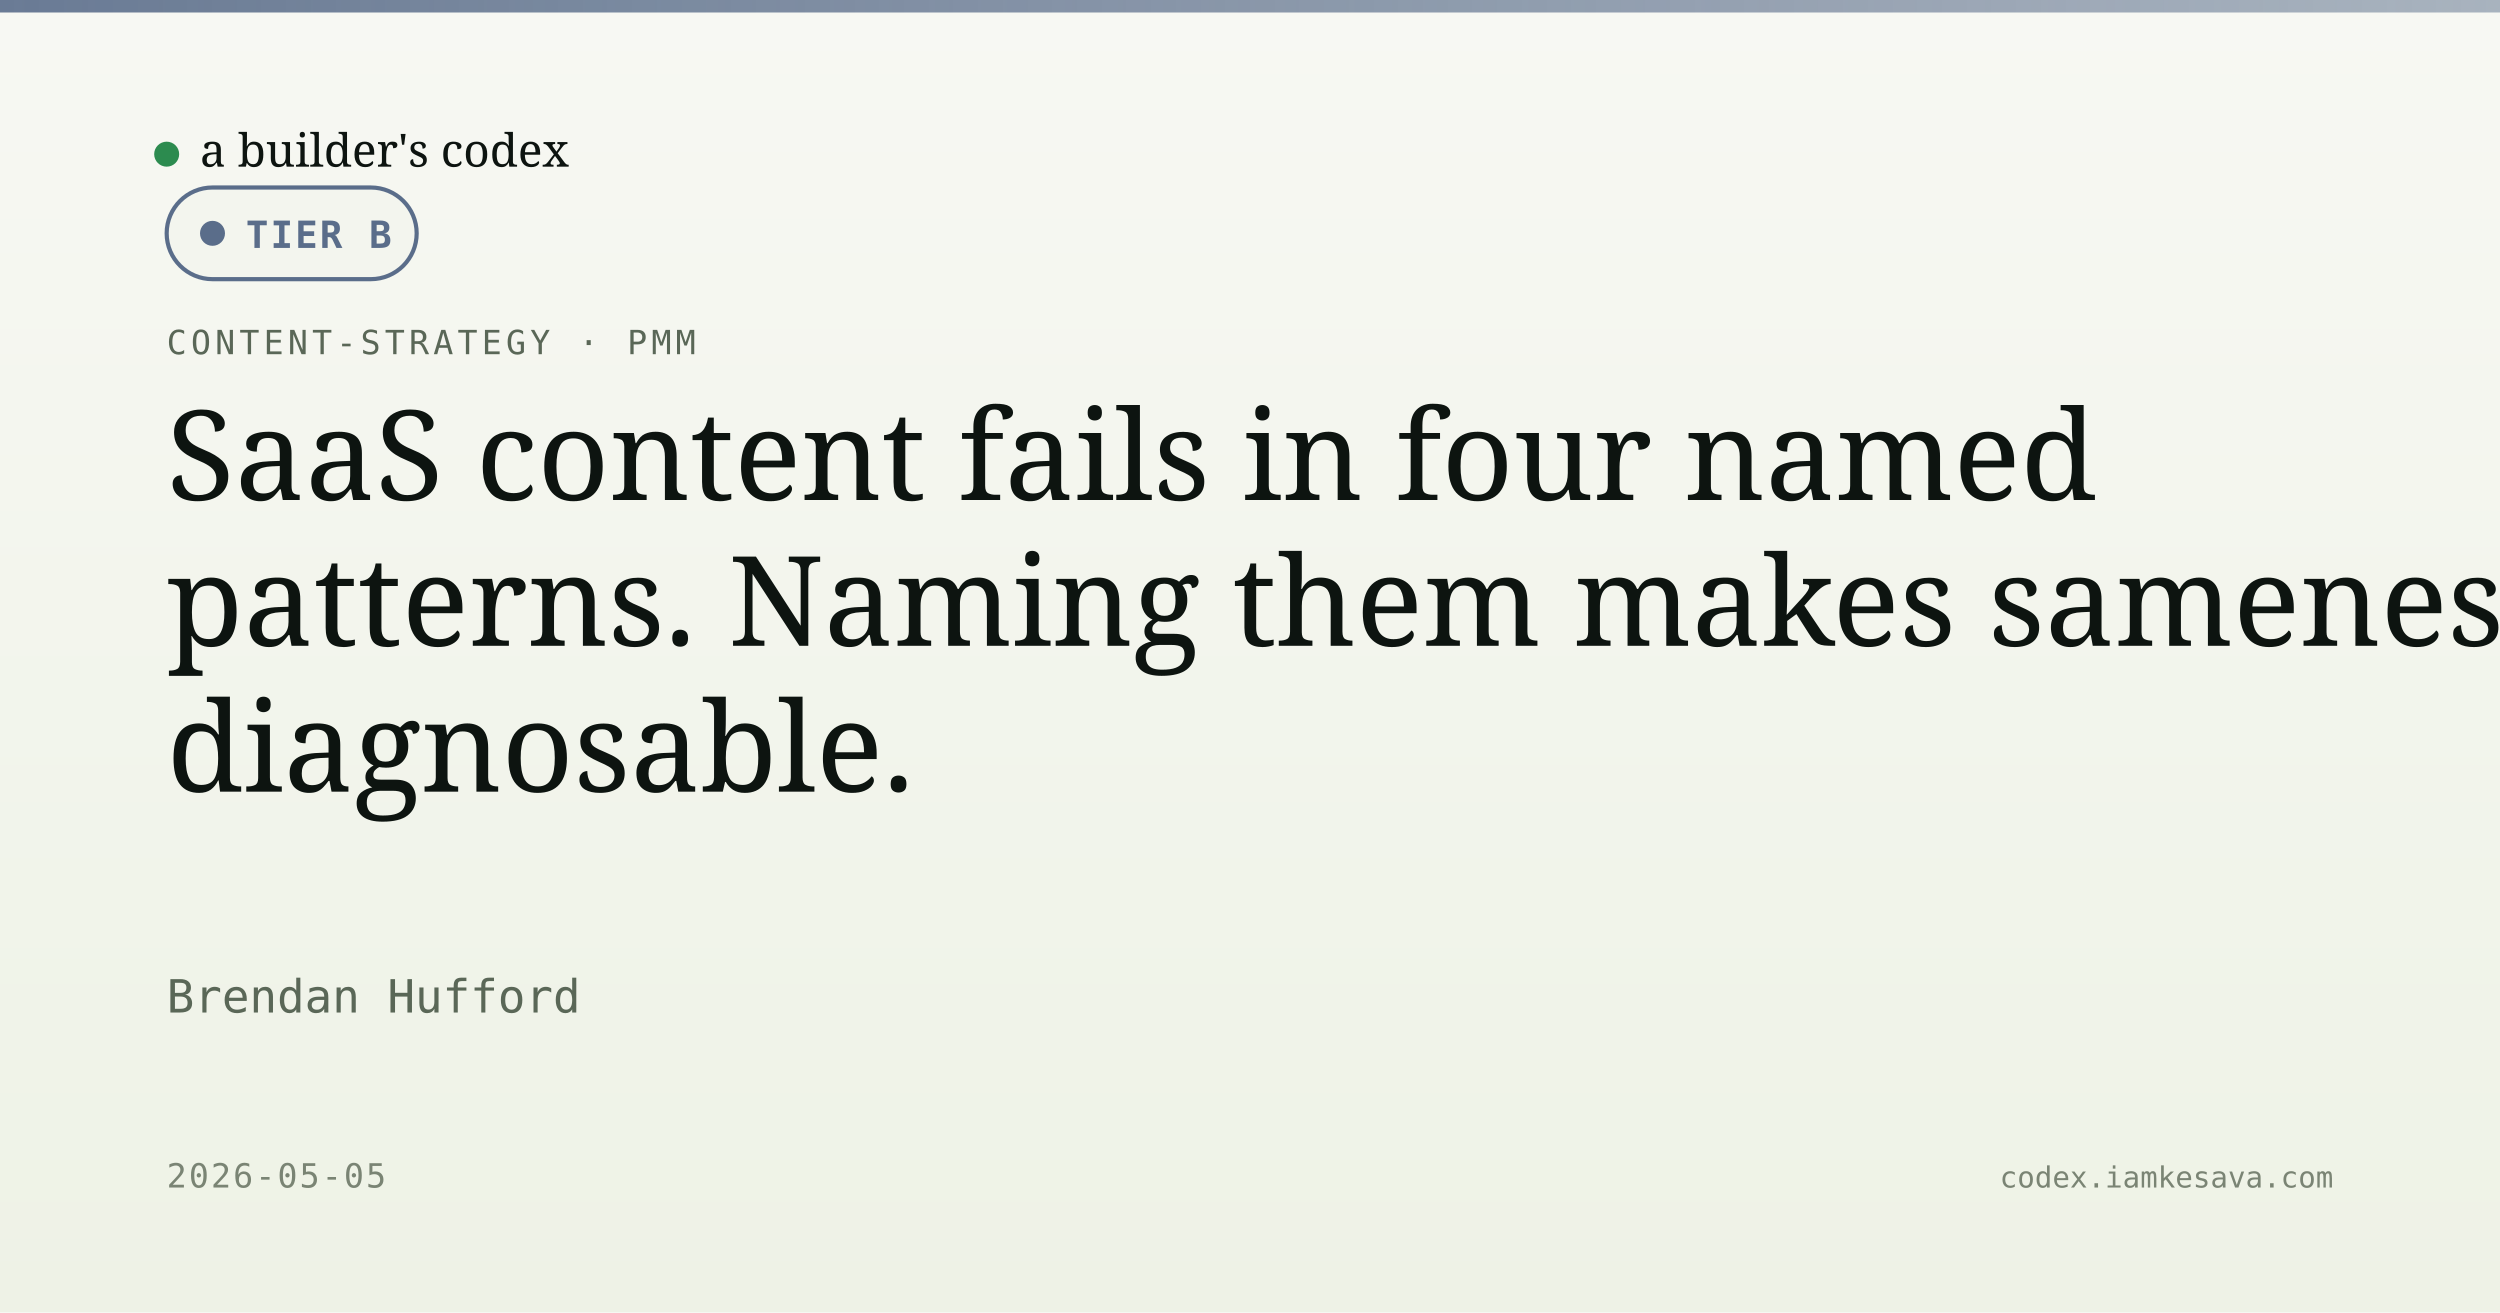
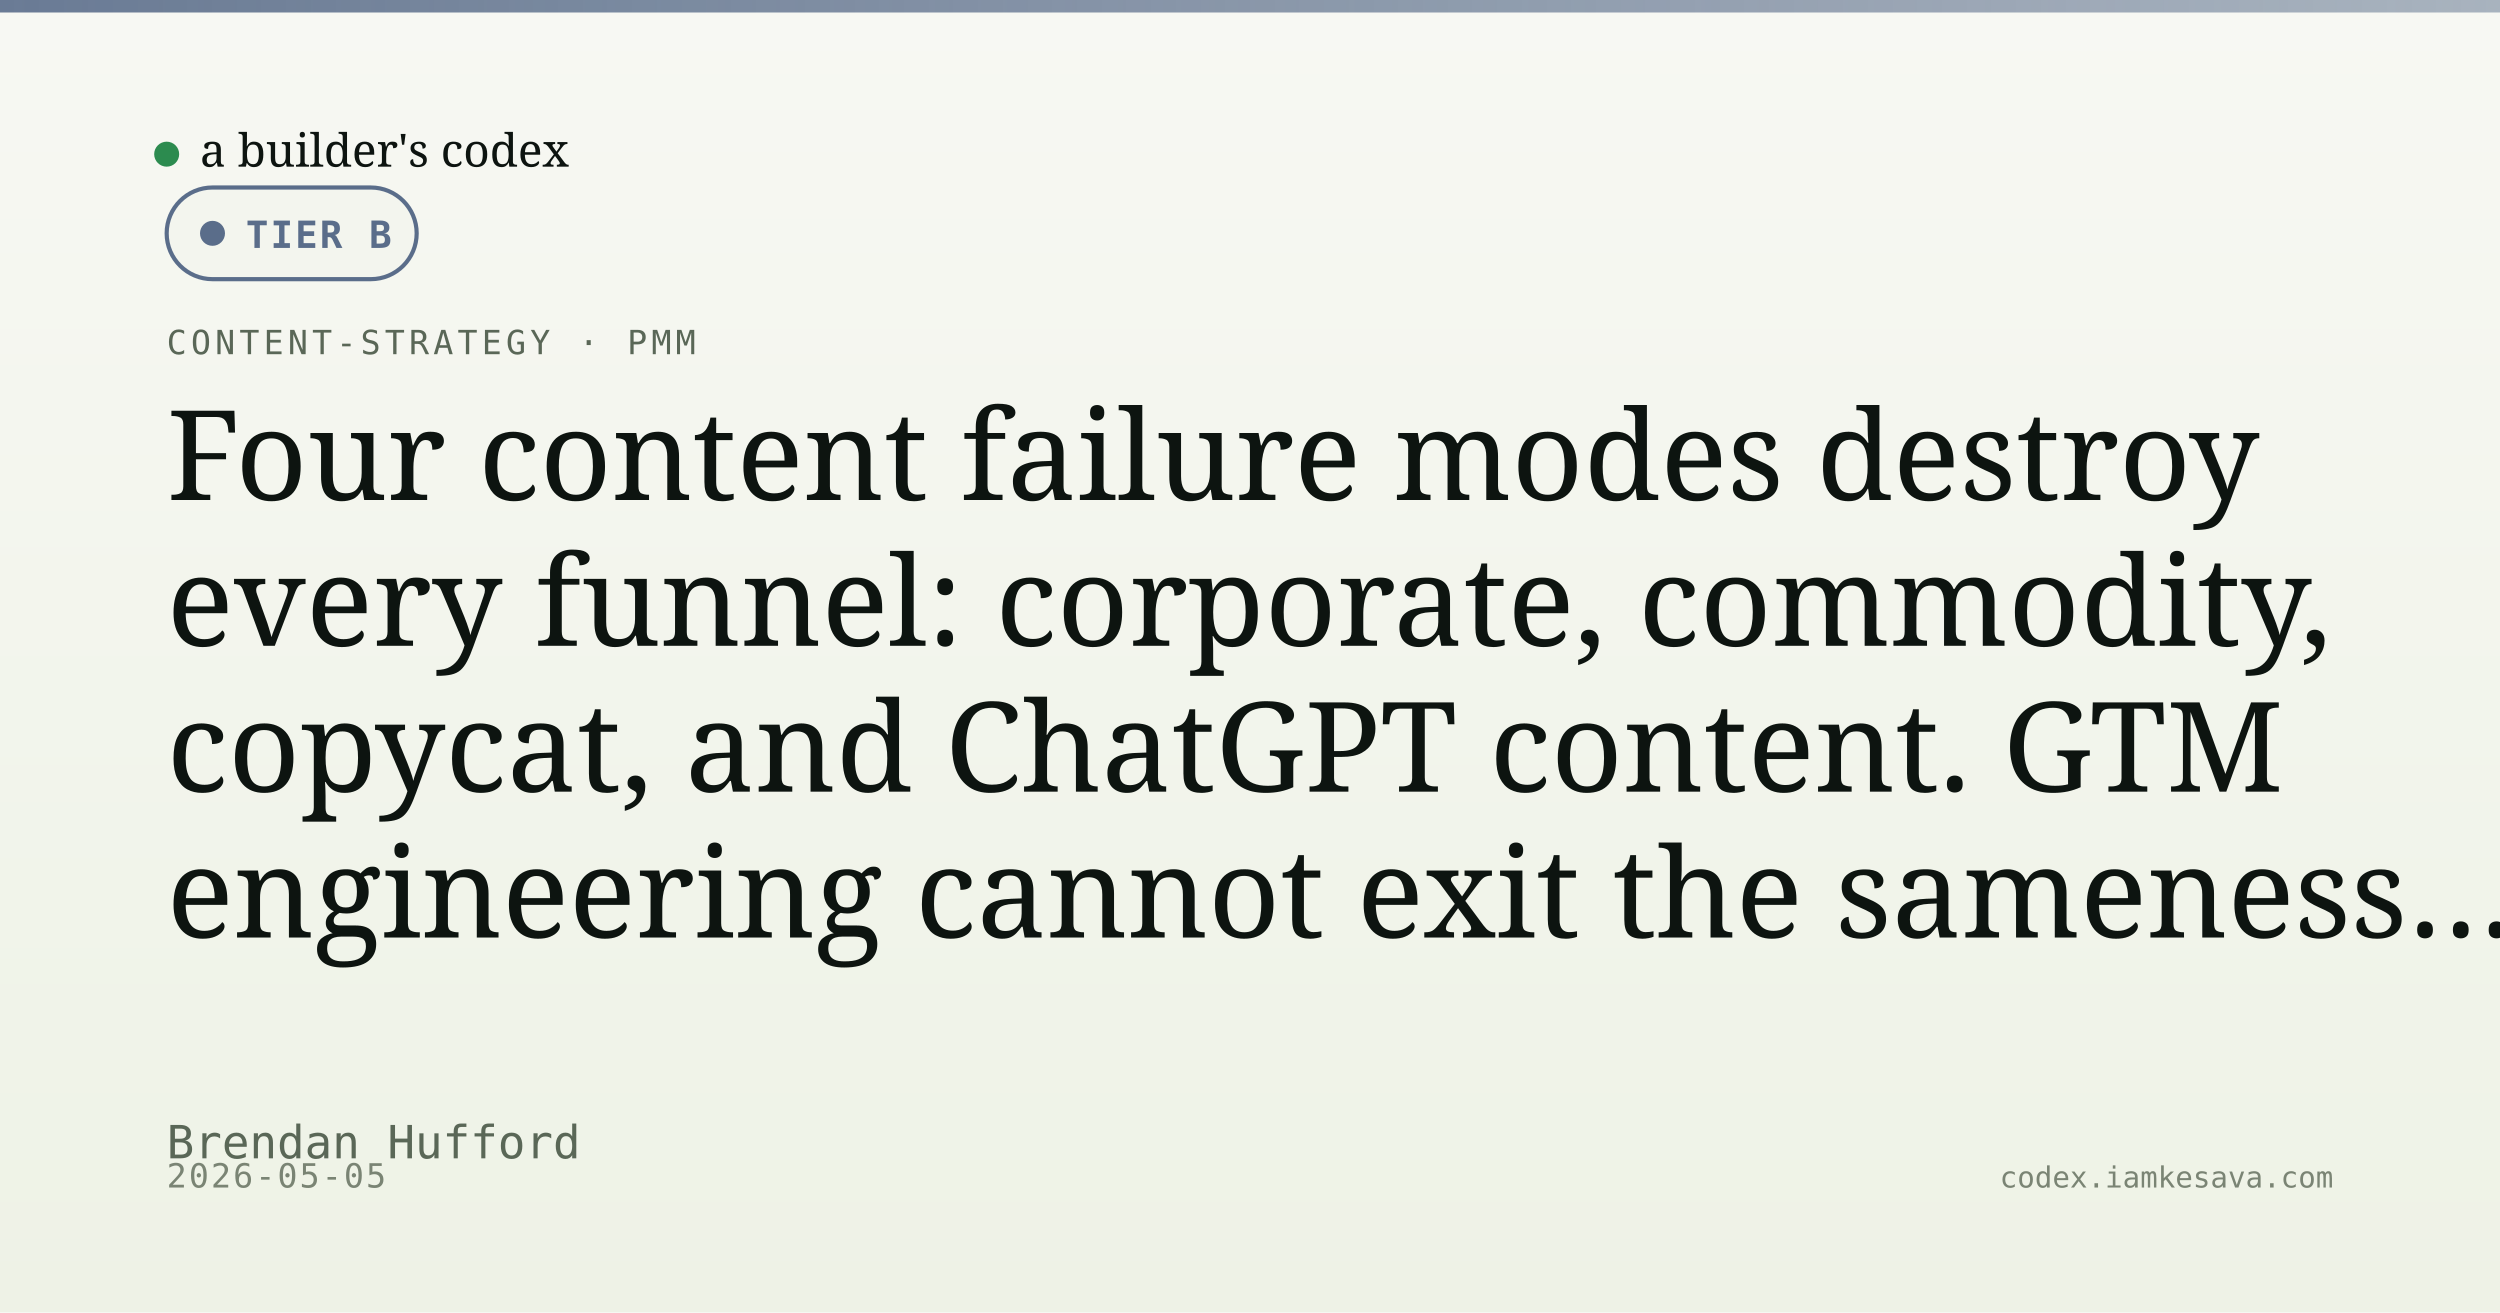
<svg xmlns="http://www.w3.org/2000/svg" viewBox="0 0 1200 630" width="1200" height="630">
  <defs>
    <linearGradient id="bg" x1="0" y1="0" x2="0" y2="1">
      <stop offset="0" stop-color="#f7f8f3" />
      <stop offset="1" stop-color="#eef2e6" />
    </linearGradient>
    <linearGradient id="band" x1="0" y1="0" x2="1" y2="0">
      <stop offset="0" stop-color="#5a6d8a" stop-opacity="0.9" />
      <stop offset="1" stop-color="#5a6d8a" stop-opacity="0.5" />
    </linearGradient>
  </defs>
  <rect width="1200" height="630" fill="url(#bg)" />
  <rect x="0" y="0" width="1200" height="6" fill="url(#band)" />
  <g transform="translate(80, 60)">
    <circle cx="0" cy="14" r="6" fill="#2c8b4f" />
    <text x="16" y="20" font-family="Newsreader, serif" font-size="22" fill="#0d1410">a builder's codex</text>
  </g>
  <text x="80" y="170" font-family="JetBrains Mono, monospace" font-size="16" fill="#5a6757" letter-spacing="2">CONTENT-STRATEGY · PMM</text>
  <g transform="translate(80, 90)">
    <rect width="120" height="44" rx="22" fill="#f3f5ee" stroke="#5a6d8a" stroke-width="2" />
    <circle cx="22" cy="22" r="6" fill="#5a6d8a" />
    <text x="38" y="29" font-family="JetBrains Mono, monospace" font-size="18" font-weight="600" fill="#5a6d8a" letter-spacing="1">TIER B</text>
  </g>
-   <text x="80" y="240" font-family="Newsreader, serif" font-size="60" font-weight="500" fill="#0d1410">SaaS content fails in four named</text>
-   <text x="80" y="310" font-family="Newsreader, serif" font-size="60" font-weight="500" fill="#0d1410">patterns. Naming them makes sameness</text>
-   <text x="80" y="380" font-family="Newsreader, serif" font-size="60" font-weight="500" fill="#0d1410">diagnosable.</text>
-   <text x="80" y="486" font-family="JetBrains Mono, monospace" font-size="22" fill="#5a6757">Brendan Hufford</text>
+   <text x="80" y="240" font-family="Newsreader, serif" font-size="60" font-weight="500" fill="#0d1410">Four content failure modes destroy</text>
+   <text x="80" y="310" font-family="Newsreader, serif" font-size="60" font-weight="500" fill="#0d1410">every funnel: corporate, commodity,</text>
+   <text x="80" y="380" font-family="Newsreader, serif" font-size="60" font-weight="500" fill="#0d1410">copycat, and ChatGPT content. GTM</text>
+   <text x="80" y="450" font-family="Newsreader, serif" font-size="60" font-weight="500" fill="#0d1410">engineering cannot exit the sameness…</text>
+   <text x="80" y="556" font-family="JetBrains Mono, monospace" font-size="22" fill="#5a6757">Brendan Hufford</text>
  <text x="80" y="570" font-family="JetBrains Mono, monospace" font-size="16" fill="#7a8474" letter-spacing="1">2026-05-05</text>
  <text x="1120" y="570" text-anchor="end" font-family="JetBrains Mono, monospace" font-size="14" fill="#7a8474">codex.iamkesava.com</text>
</svg>
